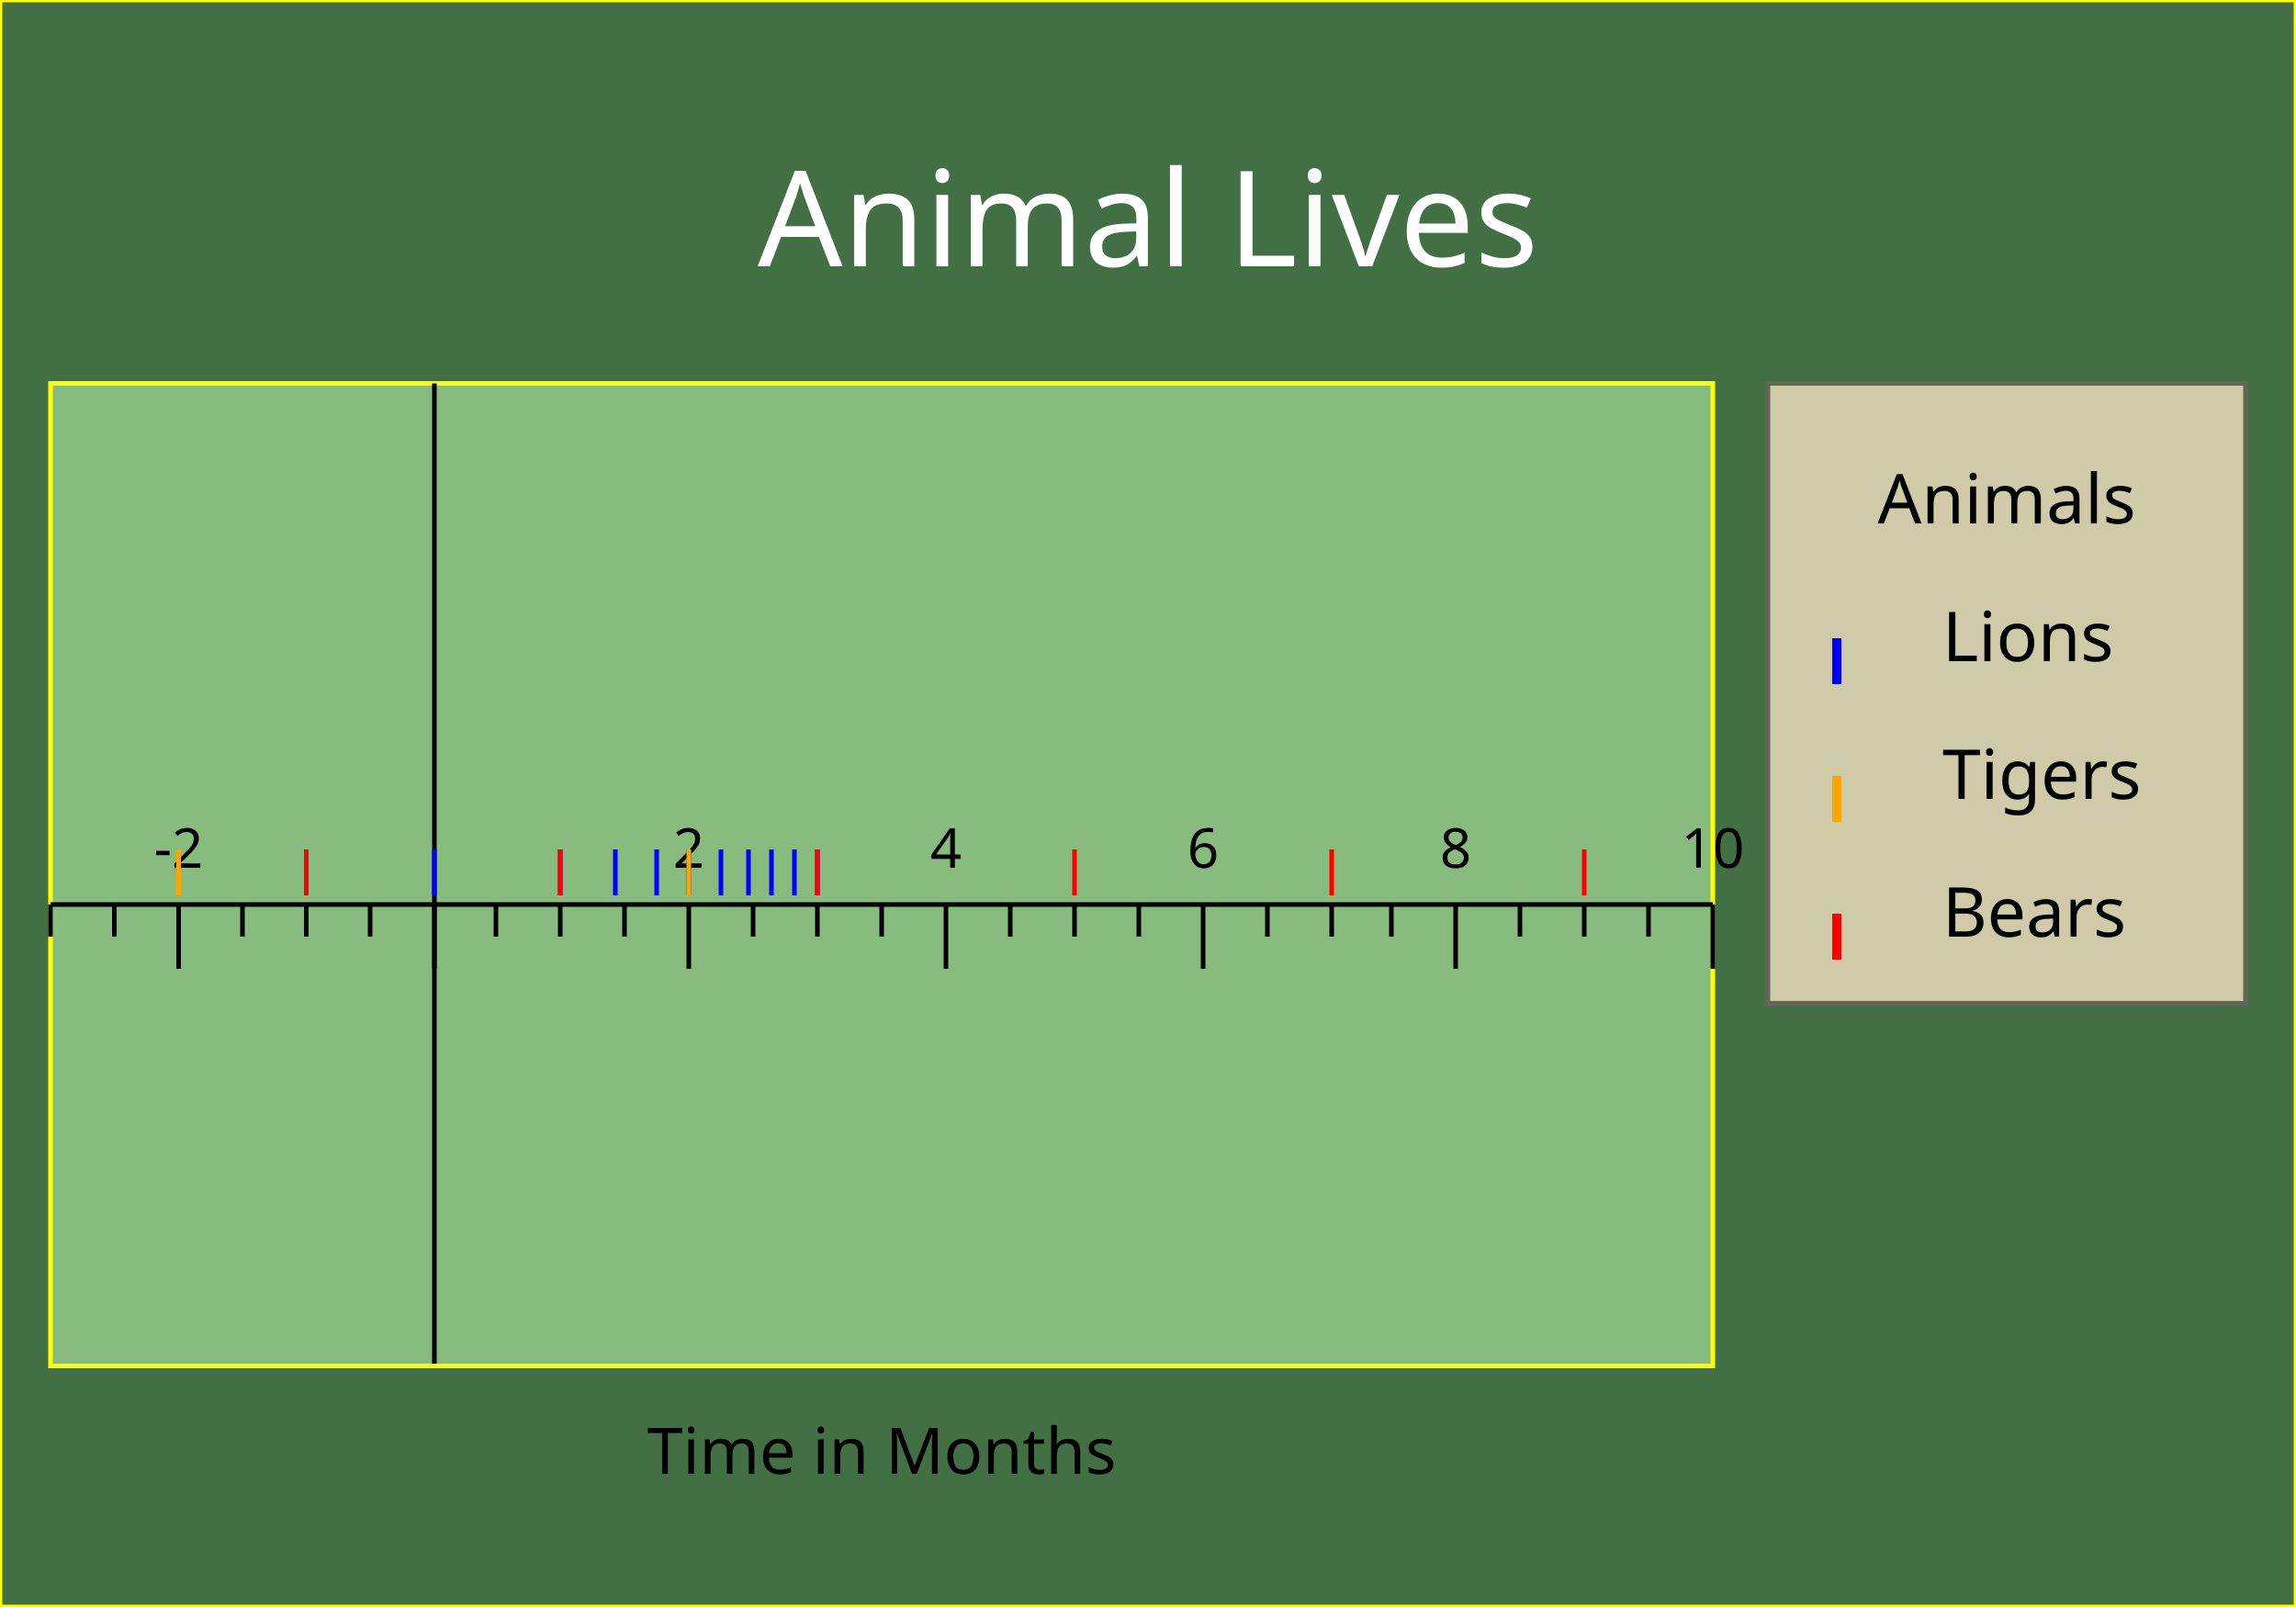
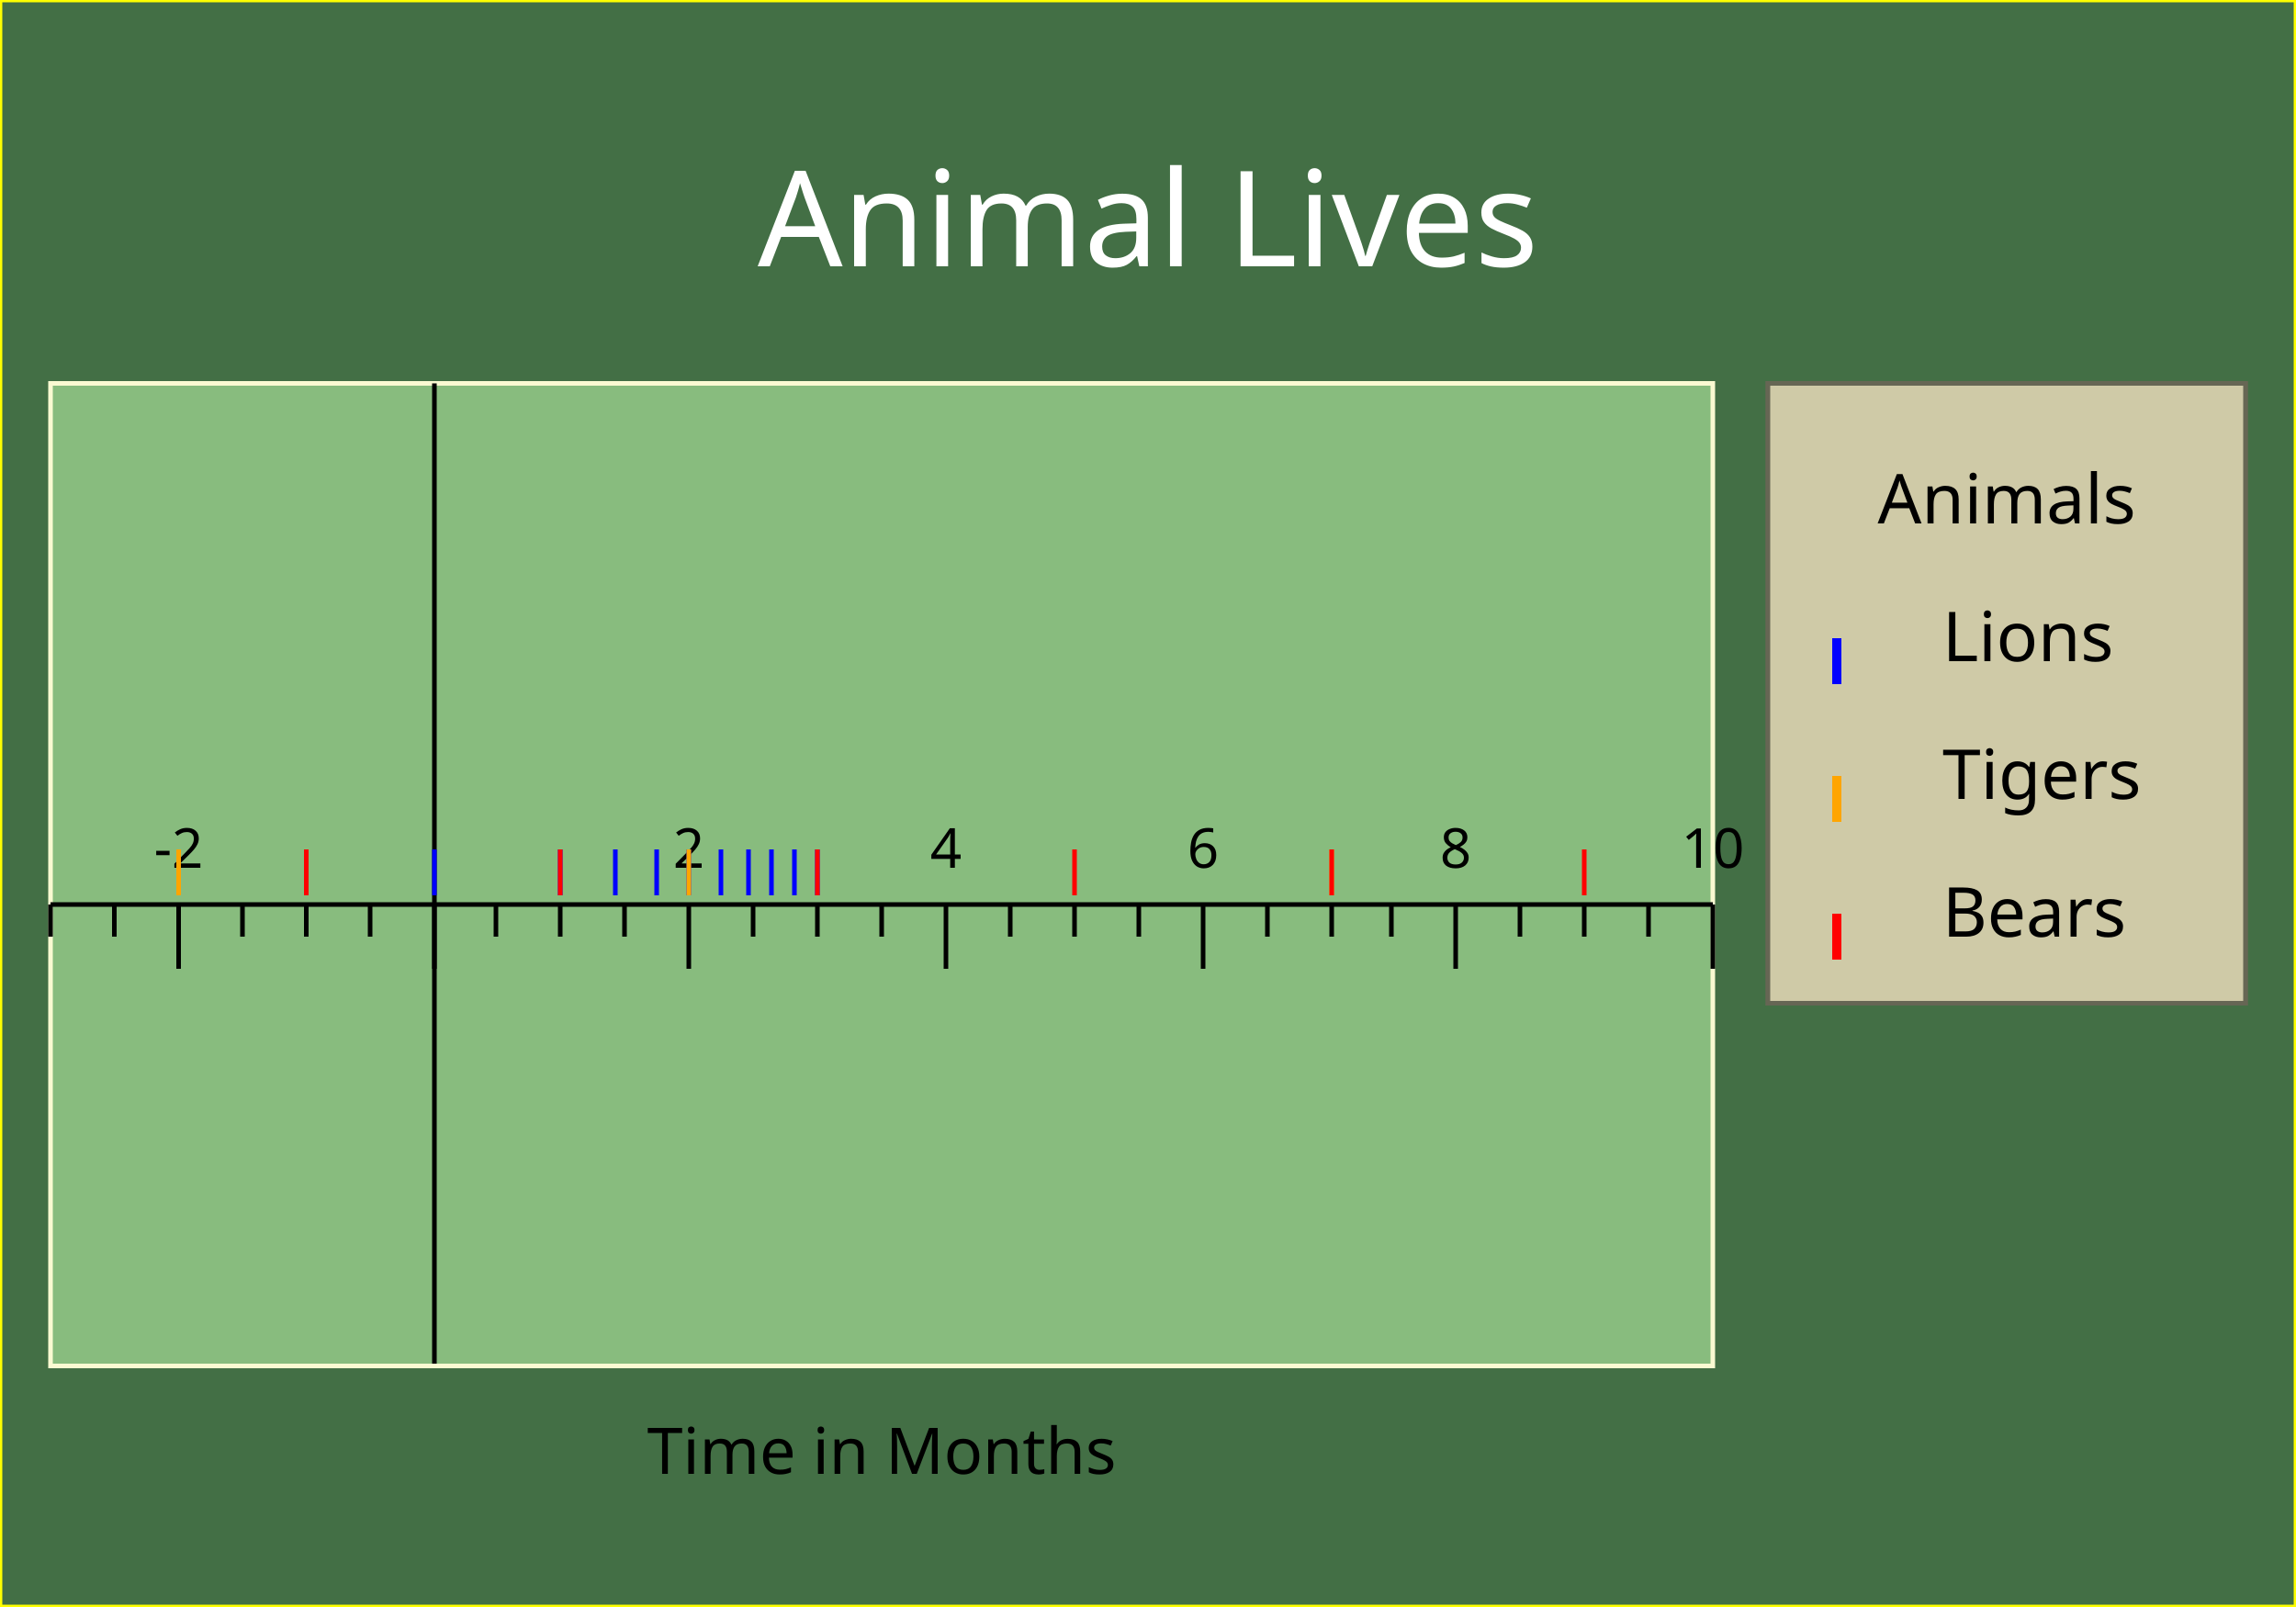
<svg xmlns="http://www.w3.org/2000/svg" width="500" height="350" version="1.1">
  <g id="imageBackground" stroke="rgb(255,255,0)" fill="rgb(67,111,69)" stroke-width="1">
    <rect x="0" y="0" width="500" height="350" />
  </g>
-   <g id="plotBackground" stroke="rgb(255,255,0)" fill="rgb(136,188,126)" stroke-width="1">
+   <g id="plotBackground" stroke="rgb(250,250,210)" fill="rgb(136,188,126)" stroke-width="1">
    <rect x="11" y="83.5" width="362" height="214" />
  </g>
  <g id="xMinorGrid" stroke="rgb(200,220,255)" stroke-width="0.5" />
  <g id="xMajorGrid" stroke="rgb(200,220,255)" stroke-width="1" />
  <g id="xAxis" stroke="rgb(0,0,0)" stroke-width="1">
    <line x1="94.6" y1="83.5" x2="94.6" y2="297" />
    <line x1="11" y1="197" x2="373" y2="197" />
  </g>
  <g id="xMinorTicks" stroke="rgb(0,0,0)" stroke-width="1">
    <path d="M108,197 L108,204 M122,197 L122,204 M136,197 L136,204 M164,197 L164,204 M178,197 L178,204 M192,197 L192,204 M220,197 L220,204 M234,197 L234,204 M248,197 L248,204 M276,197 L276,204 M290,197 L290,204 M303,197 L303,204 M331,197 L331,204 M345,197 L345,204 M359,197 L359,204 M80.6,197 L80.6,204 M66.7,197 L66.7,204 M52.8,197 L52.8,204 M24.9,197 L24.9,204 M11,197 L11,204 " fill="none" />
  </g>
  <g id="xMajorTicks" stroke="rgb(0,0,0)" stroke-width="1">
    <path d="M94.6,197 L94.6,211 M150,197 L150,211 M206,197 L206,211 M262,197 L262,211 M317,197 L317,211 M373,197 L373,211 M94.6,197 L94.6,211 M38.9,197 L38.9,211 " fill="none" />
  </g>
-   <g id="plotLabels">
+   <g id="xTicksValues">
    <text x="150" y="189" text-anchor="middle" font-size="12" font-family="Verdana">2</text>
    <text x="206" y="189" text-anchor="middle" font-size="12" font-family="Verdana">4</text>
    <text x="262" y="189" text-anchor="middle" font-size="12" font-family="Verdana">6</text>
    <text x="317" y="189" text-anchor="middle" font-size="12" font-family="Verdana">8</text>
    <text x="373" y="189" text-anchor="middle" font-size="12" font-family="Verdana">10</text>
    <text x="38.9" y="189" text-anchor="middle" font-size="12" font-family="Verdana">-2</text>
  </g>
  <g id="xLabel">
    <text x="192" y="321" text-anchor="middle" font-size="14" font-family="Verdana">Time in Months</text>
  </g>
  <g id="plotPoints">
    <g stroke="rgb(0,0,255)">
      <line x1="94.6" y1="195" x2="94.6" y2="185" />
      <line x1="122" y1="195" x2="122" y2="185" />
      <line x1="134" y1="195" x2="134" y2="185" />
      <line x1="143" y1="195" x2="143" y2="185" />
      <line x1="150" y1="195" x2="150" y2="185" />
      <line x1="157" y1="195" x2="157" y2="185" />
      <line x1="163" y1="195" x2="163" y2="185" />
      <line x1="168" y1="195" x2="168" y2="185" />
      <line x1="173" y1="195" x2="173" y2="185" />
      <line x1="178" y1="195" x2="178" y2="185" />
    </g>
    <g stroke="rgb(255,165,0)">
      <line x1="290" y1="195" x2="290" y2="185" />
      <line x1="150" y1="195" x2="150" y2="185" />
      <line x1="66.7" y1="195" x2="66.7" y2="185" />
      <line x1="38.9" y1="195" x2="38.9" y2="185" />
    </g>
    <g stroke="rgb(255,0,0)">
      <line x1="66.7" y1="195" x2="66.7" y2="185" />
      <line x1="122" y1="195" x2="122" y2="185" />
      <line x1="178" y1="195" x2="178" y2="185" />
      <line x1="234" y1="195" x2="234" y2="185" />
      <line x1="290" y1="195" x2="290" y2="185" />
      <line x1="345" y1="195" x2="345" y2="185" />
    </g>
  </g>
  <g id="legendBackground" stroke="rgb(102,102,84)" fill="rgb(207,202,167)" stroke-width="1">
    <rect x="385" y="83.5" width="104" height="135" />
    <rect x="385" y="83.5" width="104" height="135" />
  </g>
  <g id="legendPoints">
    <g stroke="rgb(0,0,255)" stroke-width="2">
      <line x1="400" y1="149" x2="400" y2="139" />
    </g>
    <g stroke="rgb(255,165,0)" stroke-width="2">
      <line x1="400" y1="179" x2="400" y2="169" />
    </g>
    <g stroke="rgb(255,0,0)" stroke-width="2">
      <line x1="400" y1="209" x2="400" y2="199" />
    </g>
  </g>
  <g id="legendText">
    <text x="437" y="114" text-anchor="middle" font-size="15" font-family="Verdana">Animals</text>
    <text x="423" y="144" font-size="15" font-family="Verdana">Lions</text>
    <text x="423" y="174" font-size="15" font-family="Verdana">Tigers</text>
    <text x="423" y="204" font-size="15" font-family="Verdana">Bears</text>
  </g>
  <g id="title" fill="rgb(255,255,255)">
    <text x="250" y="58" text-anchor="middle" font-size="29" font-family="Verdana">Animal Lives</text>
  </g>
</svg>
